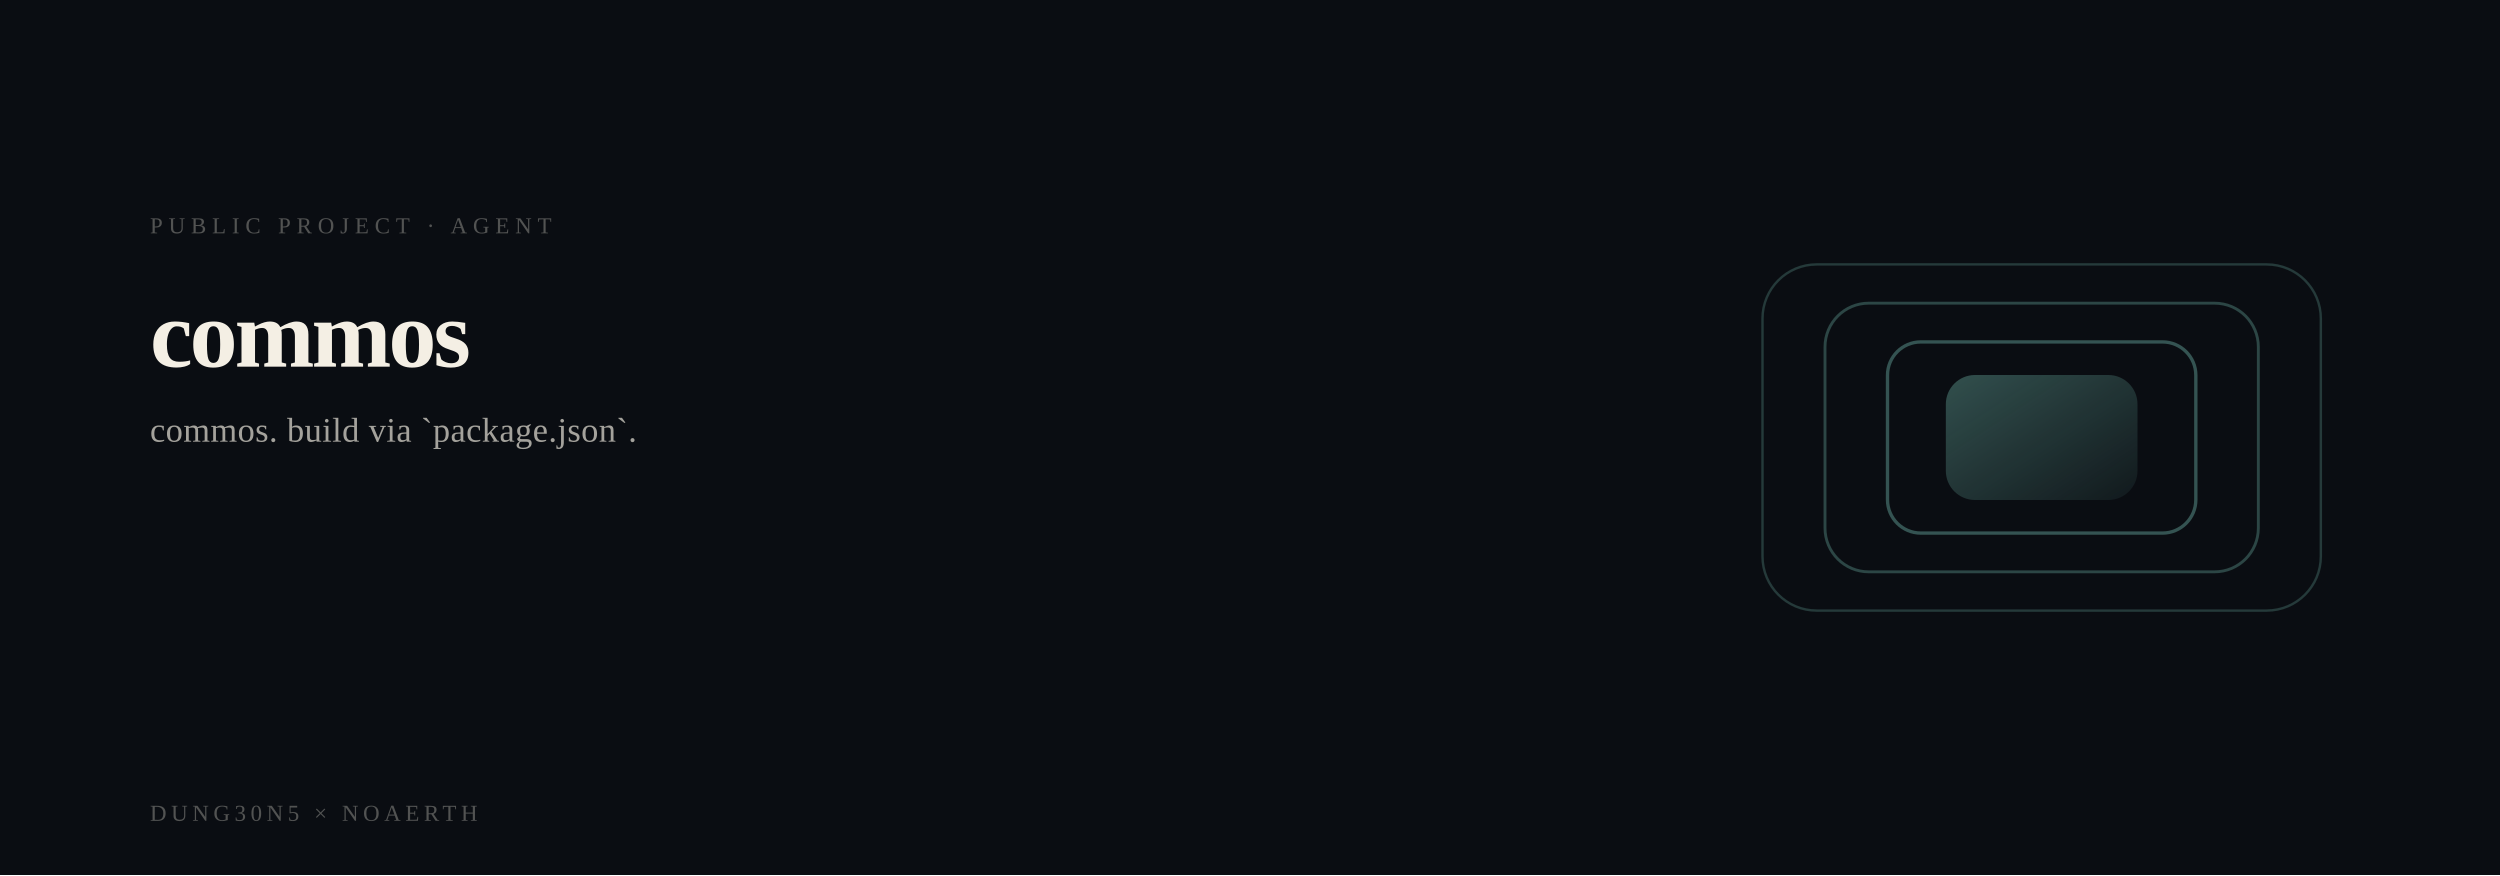
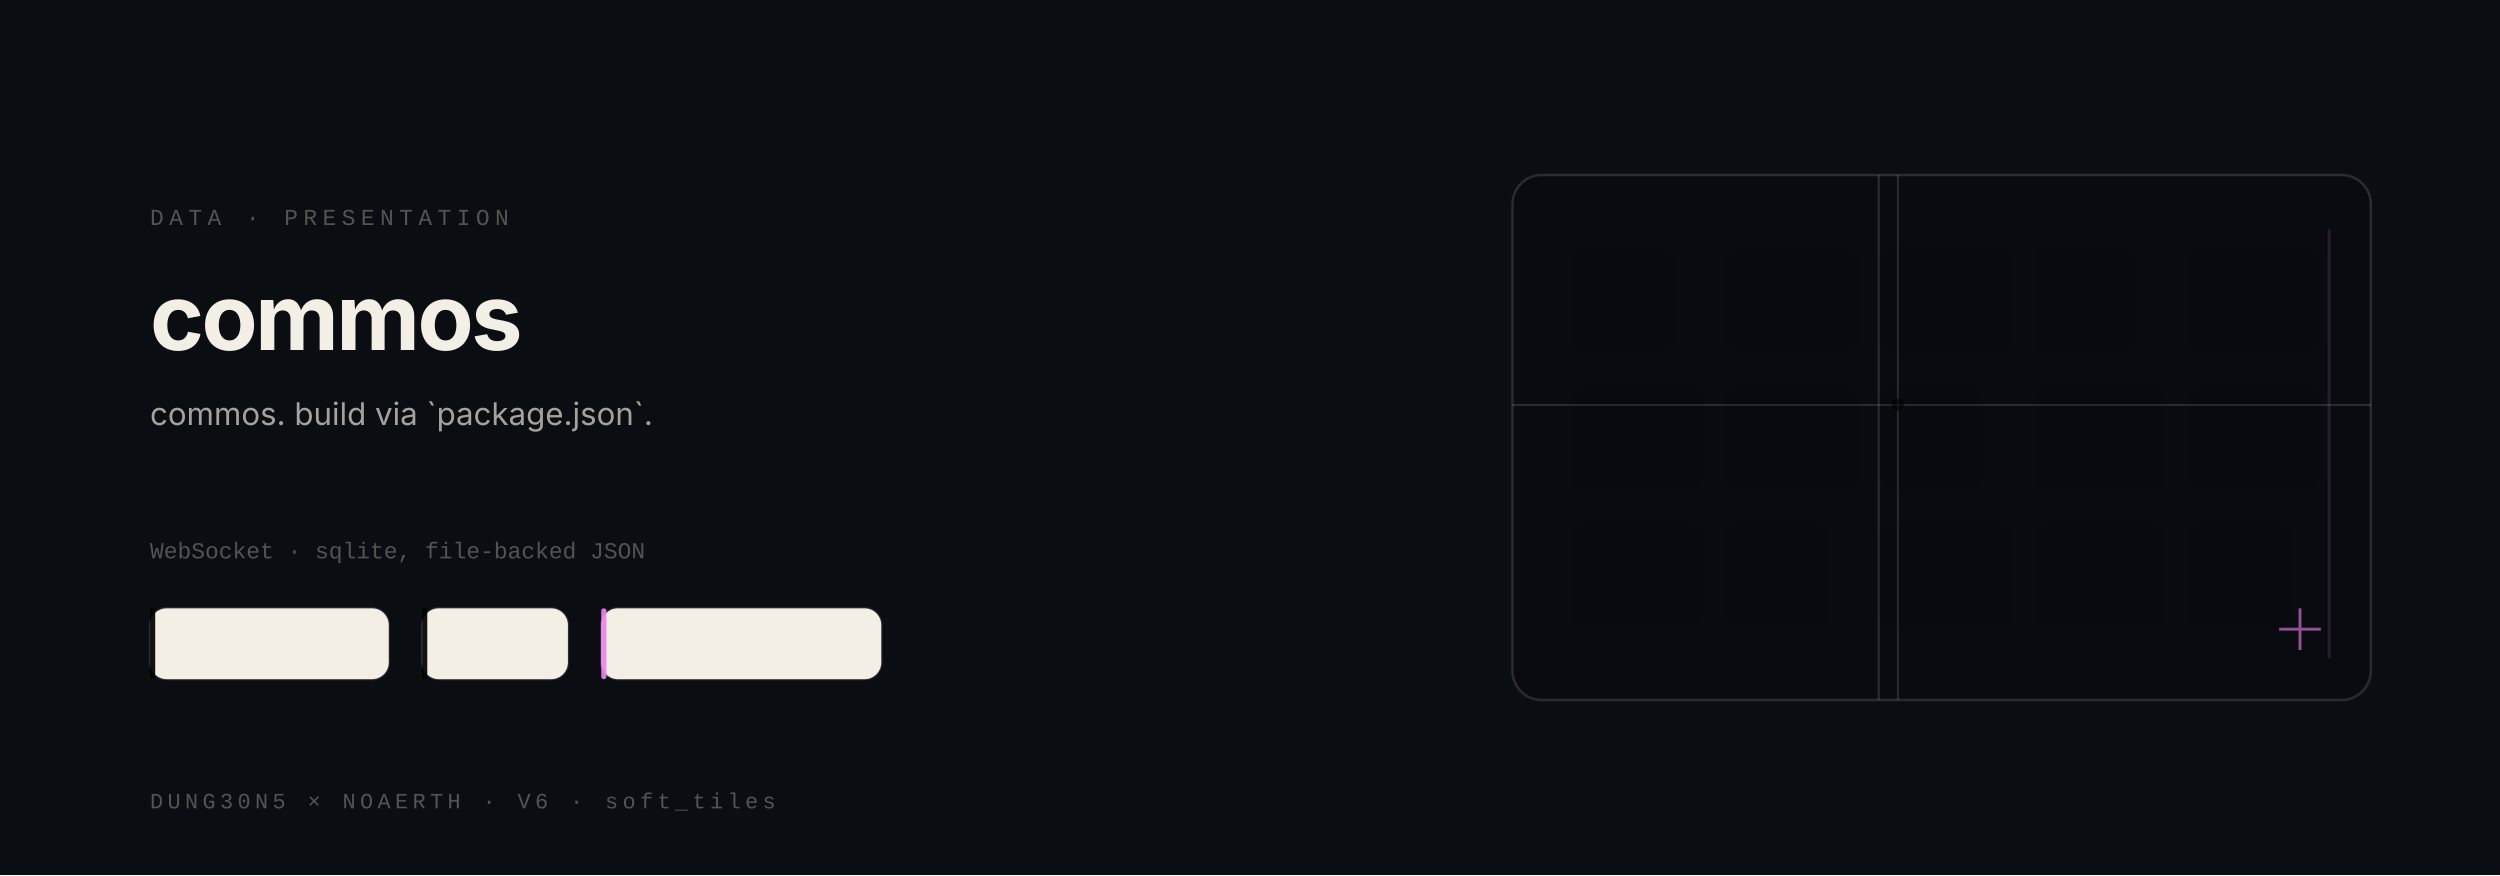
- <svg xmlns="http://www.w3.org/2000/svg" viewBox="0 0 1200 420" width="1200" height="420" role="img" aria-label="commos: orthogonal dependency graph. Motion depicts symbols resolve against a dependency graph.">
-   <defs>
-     <linearGradient id="hero-commos-dark-a" x1="0" y1="0" x2="1" y2="1">
-       <stop offset="0" stop-color="#7fd1c1" stop-opacity="0.85" />
-       <stop offset="1" stop-color="#7fd1c1" stop-opacity="0.15" />
-     </linearGradient>
-   </defs>
+ <svg xmlns="http://www.w3.org/2000/svg" viewBox="0 0 1200 420" width="1200" height="420" role="img" aria-label="commos: WebSocket frames → sqlite → persisted to sqlite">
  <rect width="1200" height="420" fill="#0a0d12" />
-   <rect x="906" y="164.12" width="148" height="91.76" rx="16" fill="none" stroke="#7fd1c1" stroke-width="1.60" opacity="0.36" />
-   <rect x="876" y="145.52" width="208" height="128.96" rx="21" fill="none" stroke="#7fd1c1" stroke-width="1.38" opacity="0.29" />
-   <rect x="846" y="126.92" width="268" height="166.16" rx="26" fill="none" stroke="#7fd1c1" stroke-width="1.16" opacity="0.23" />
-   <rect x="934" y="180" width="92" height="60" rx="14" fill="url(#hero-commos-dark-a)" opacity="0.40" />
-   <text x="72" y="112" fill="#f4efe44f" font-size="11" letter-spacing="2.8">PUBLIC PROJECT · AGENT</text>
-   <text x="72" y="176" fill="#f4efe4" font-size="46" font-weight="660" letter-spacing="-1.4">commos</text>
-   <text x="72" y="212" fill="#f4efe4a8" font-size="16.5" letter-spacing="0.2">commos. build via `package.json`.</text>
-   <rect x="72" y="266" width="106" height="40" rx="9" fill="#f4efe4" fill-opacity="0.05" stroke="#f4efe424" stroke-width="1.1" opacity="0">
-     <animate attributeName="opacity" from="0" to="1" dur="0.5s" begin="0.50s" fill="freeze" />
-   </rect>
-   <rect x="72" y="266" width="2.5" height="40" rx="1.2" fill="#7fd1c1" opacity="0">
-     <animate attributeName="opacity" from="0" to="0.9" dur="0.5s" begin="0.50s" fill="freeze" />
-   </rect>
-   <text x="125" y="291" fill="#f4efe4" font-size="11.5" text-anchor="middle" font-family="ui-monospace,SFMono-Regular,Menlo,monospace" opacity="0">import<animate attributeName="opacity" from="0" to="1" dur="0.5s" begin="0.65s" fill="freeze" />
-   </text>
-   <rect x="194" y="266" width="106" height="40" rx="9" fill="#f4efe4" fill-opacity="0.05" stroke="#f4efe424" stroke-width="1.1" opacity="0">
-     <animate attributeName="opacity" from="0" to="1" dur="0.5s" begin="1.00s" fill="freeze" />
-   </rect>
-   <rect x="194" y="266" width="2.5" height="40" rx="1.2" fill="#7fd1c1" opacity="0">
-     <animate attributeName="opacity" from="0" to="0.9" dur="0.5s" begin="1.00s" fill="freeze" />
-   </rect>
-   <text x="247" y="291" fill="#f4efe4" font-size="11.5" text-anchor="middle" font-family="ui-monospace,SFMono-Regular,Menlo,monospace" opacity="0">bind<animate attributeName="opacity" from="0" to="1" dur="0.5s" begin="1.15s" fill="freeze" />
-   </text>
-   <rect x="316" y="266" width="106" height="40" rx="9" fill="#f4efe4" fill-opacity="0.05" stroke="#f4efe424" stroke-width="1.1" opacity="0">
-     <animate attributeName="opacity" from="0" to="1" dur="0.5s" begin="1.50s" fill="freeze" />
-   </rect>
-   <rect x="316" y="266" width="2.5" height="40" rx="1.2" fill="#e7c27a" opacity="0">
-     <animate attributeName="opacity" from="0" to="0.9" dur="0.5s" begin="1.50s" fill="freeze" />
-   </rect>
-   <text x="369" y="291" fill="#f4efe4" font-size="11.5" text-anchor="middle" font-family="ui-monospace,SFMono-Regular,Menlo,monospace" opacity="0">call<animate attributeName="opacity" from="0" to="1" dur="0.5s" begin="1.65s" fill="freeze" />
-   </text>
-   <text x="72" y="394" fill="#f4efe44f" font-size="11" letter-spacing="2.2">DUNG30N5 × NOAERTH</text>
+   <text x="72" y="108" font-family="ui-monospace, SFMono-Regular, Menlo, Monaco, Consolas, 'Liberation Mono', monospace" font-size="11" letter-spacing="2.6" fill="#f4efe44f">DATA · PRESENTATION</text>
+   <text x="72" y="168" font-family="-apple-system, BlinkMacSystemFont, 'Segoe UI', Inter, Helvetica, Arial, sans-serif" font-size="44" font-weight="660" letter-spacing="-1.2" fill="#f4efe4">commos</text>
+   <text x="72" y="204" font-family="-apple-system, BlinkMacSystemFont, 'Segoe UI', Inter, Helvetica, Arial, sans-serif" font-size="15" fill="#f4efe4a8">commos. build via `package.json`.</text>
+   <text x="72" y="268" font-family="ui-monospace, SFMono-Regular, Menlo, Monaco, Consolas, 'Liberation Mono', monospace" font-size="11" fill="#f4efe44f">WebSocket · sqlite, file-backed JSON</text>
+   <rect x="72.0" y="292.0" width="114.6" height="34.0" rx="8" fill="#f4efe4" stroke="#f4efe424" stroke-width="1.1" />
+   <rect x="72.0" y="292.0" width="2.5" height="34.0" rx="1.2" fill="mint" opacity="0.92" />
+   <text x="129.3" y="314" font-family="ui-monospace, SFMono-Regular, Menlo, Monaco, Consolas, 'Liberation Mono', monospace" font-size="11" fill="#f4efe4" fill-opacity="0.82" text-anchor="middle">WebSocket frames</text>
+   <rect x="202.6" y="292.0" width="70.0" height="34.0" rx="8" fill="#f4efe4" stroke="#f4efe424" stroke-width="1.1" />
+   <rect x="202.6" y="292.0" width="2.5" height="34.0" rx="1.2" fill="mint" opacity="0.92" />
+   <text x="237.6" y="314" font-family="ui-monospace, SFMono-Regular, Menlo, Monaco, Consolas, 'Liberation Mono', monospace" font-size="11" fill="#f4efe4" fill-opacity="0.82" text-anchor="middle">sqlite</text>
+   <rect x="288.6" y="292.0" width="134.4" height="34.0" rx="8" fill="#f4efe4" stroke="#f4efe424" stroke-width="1.1" />
+   <rect x="288.6" y="292.0" width="2.5" height="34.0" rx="1.2" fill="violet" opacity="0.92" />
+   <text x="355.8" y="314" font-family="ui-monospace, SFMono-Regular, Menlo, Monaco, Consolas, 'Liberation Mono', monospace" font-size="11" fill="#f4efe4" fill-opacity="0.82" text-anchor="middle">persisted to sql</text>
+   <rect x="726.0" y="84.0" width="412.0" height="252.0" rx="14" fill="mint" fill-opacity="0.12" />
+   <rect x="729.0" y="87.0" width="406.0" height="246.0" rx="12" fill="none" stroke="mint" stroke-width="1" stroke-opacity="0.18" />
+   <rect x="726.0" y="84.0" width="412.0" height="252.0" rx="14" fill="none" stroke="#f4efe424" stroke-width="1.2" />
+   <line x1="911.0" y1="84.0" x2="911.0" y2="336.0" stroke="#f4efe424" stroke-width="1" />
+   <line x1="901.8" y1="84.0" x2="901.8" y2="336.0" stroke="#f4efe424" stroke-width="1" />
+   <line x1="726.0" y1="194.4" x2="1138.0" y2="194.4" stroke="#f4efe424" stroke-width="1" />
+   <circle cx="911.0" cy="194.2" r="3" fill="mint" opacity="0.55" />
+   <rect x="734.0" y="92.0" width="396.0" height="236.0" rx="12" fill="none" stroke="mint" stroke-width="1" stroke-opacity="0.22" />
+   <path d="M1094.0 302.0 h20 M1104.0 292.0 v20" stroke="violet" stroke-width="1.4" opacity="0.6" />
+   <rect x="754" y="118" width="50" height="52" rx="8" fill="mint" fill-opacity="0.08" stroke="mint" stroke-width="1" stroke-opacity="0.4" opacity="0.85" />
+   <rect x="828" y="118" width="64" height="52" rx="8" fill="mint" fill-opacity="0.08" stroke="mint" stroke-width="1" stroke-opacity="0.4" opacity="0.85" />
+   <rect x="902" y="118" width="64" height="52" rx="8" fill="mint" fill-opacity="0.08" stroke="mint" stroke-width="1" stroke-opacity="0.4" opacity="0.85" />
+   <rect x="976" y="118" width="50" height="52" rx="8" fill="mint" fill-opacity="0.08" stroke="mint" stroke-width="1" stroke-opacity="0.4" opacity="0.85" />
+   <rect x="1050" y="118" width="64" height="52" rx="8" fill="mint" fill-opacity="0.08" stroke="mint" stroke-width="1" stroke-opacity="0.4" opacity="0.85" />
+   <rect x="754" y="184" width="64" height="52" rx="8" fill="mint" fill-opacity="0.08" stroke="mint" stroke-width="1" stroke-opacity="0.4" opacity="0.85" />
+   <rect x="828" y="184" width="64" height="52" rx="8" fill="mint" fill-opacity="0.08" stroke="mint" stroke-width="1" stroke-opacity="0.4" opacity="0.85" />
+   <rect x="902" y="184" width="50" height="52" rx="8" fill="mint" fill-opacity="0.08" stroke="mint" stroke-width="1" stroke-opacity="0.4" opacity="0.85" />
+   <rect x="976" y="184" width="64" height="52" rx="8" fill="mint" fill-opacity="0.08" stroke="mint" stroke-width="1" stroke-opacity="0.4" opacity="0.85" />
+   <rect x="1050" y="184" width="64" height="52" rx="8" fill="mint" fill-opacity="0.08" stroke="mint" stroke-width="1" stroke-opacity="0.4" opacity="0.85" />
+   <rect x="754" y="250" width="64" height="52" rx="8" fill="mint" fill-opacity="0.08" stroke="mint" stroke-width="1" stroke-opacity="0.4" opacity="0.85" />
+   <rect x="828" y="250" width="50" height="52" rx="8" fill="mint" fill-opacity="0.08" stroke="mint" stroke-width="1" stroke-opacity="0.4" opacity="0.85" />
+   <rect x="902" y="250" width="64" height="52" rx="8" fill="mint" fill-opacity="0.08" stroke="mint" stroke-width="1" stroke-opacity="0.4" opacity="0.85" />
+   <rect x="976" y="250" width="64" height="52" rx="8" fill="mint" fill-opacity="0.08" stroke="mint" stroke-width="1" stroke-opacity="0.4" opacity="0.85" />
+   <rect x="1050" y="250" width="50" height="52" rx="8" fill="mint" fill-opacity="0.08" stroke="mint" stroke-width="1" stroke-opacity="0.4" opacity="0.85" />
+   <line x1="1118" y1="110" x2="1118" y2="316" stroke="violet" stroke-width="1.4" opacity="0.14" />
+   <text x="72" y="388" font-family="ui-monospace, SFMono-Regular, Menlo, Monaco, Consolas, 'Liberation Mono', monospace" font-size="10.5" letter-spacing="2.1" fill="#f4efe44f">DUNG30N5 × NOAERTH · V6 · soft_tiles</text>
</svg>
